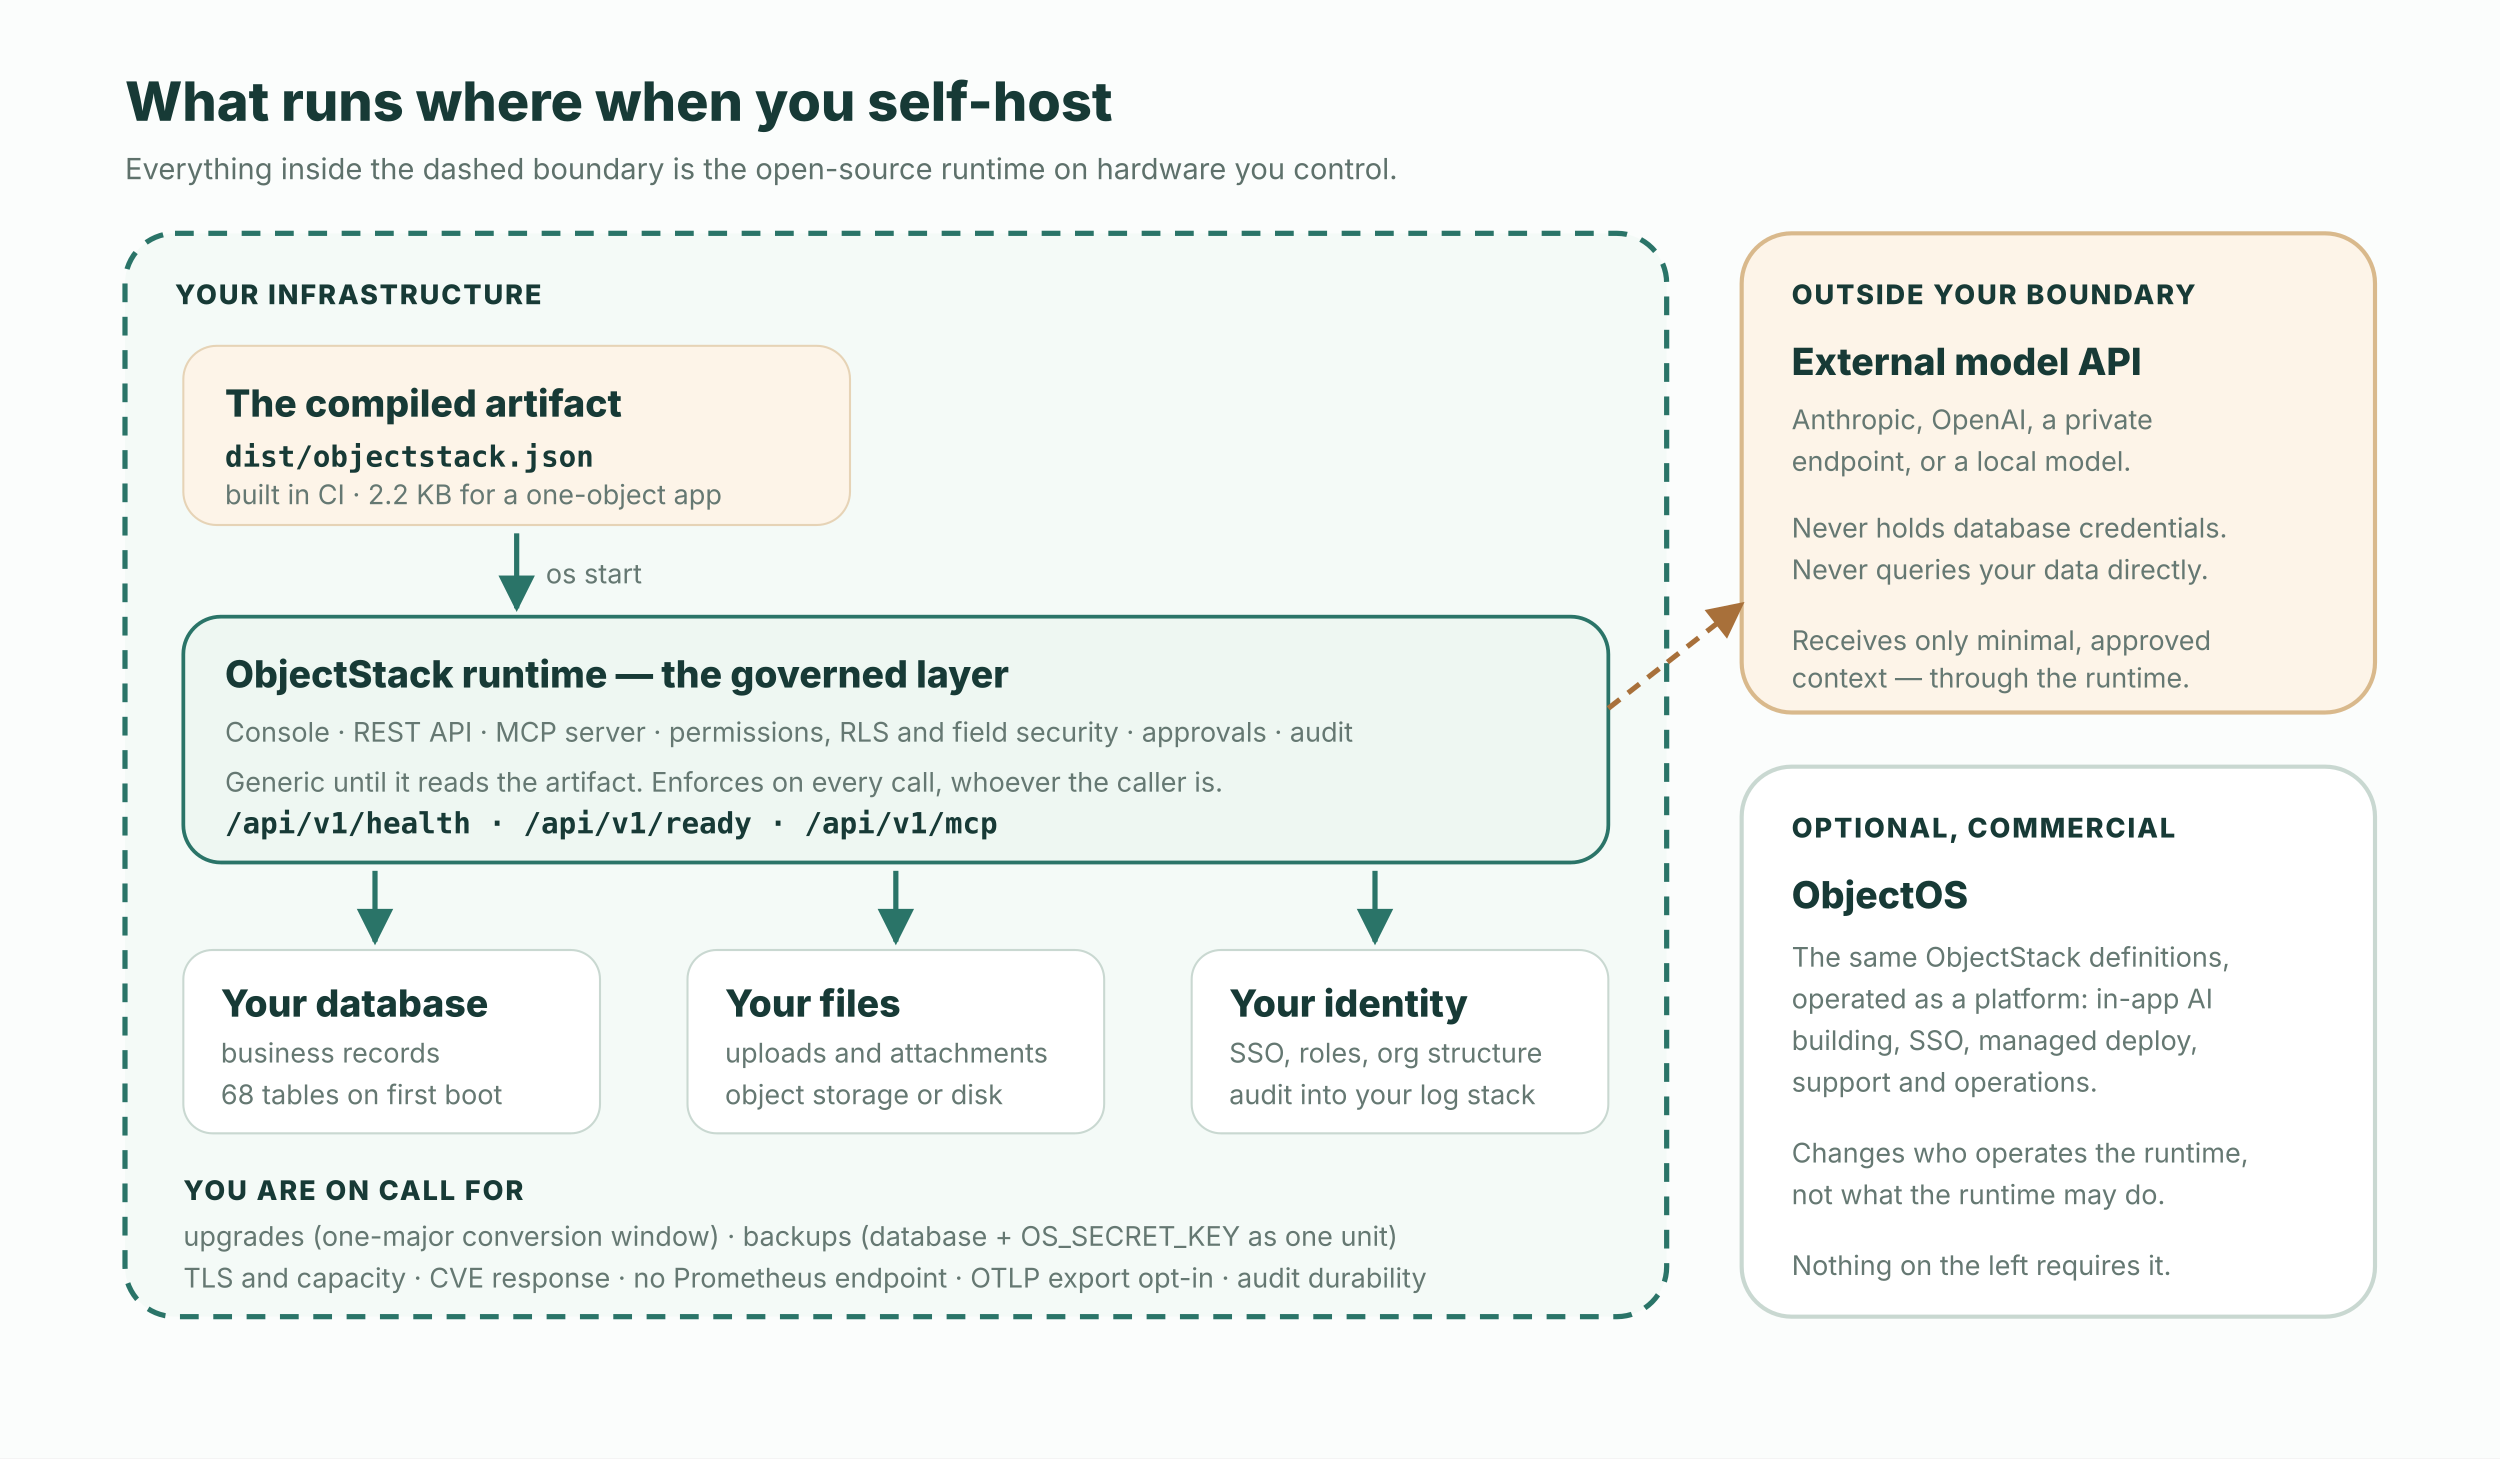
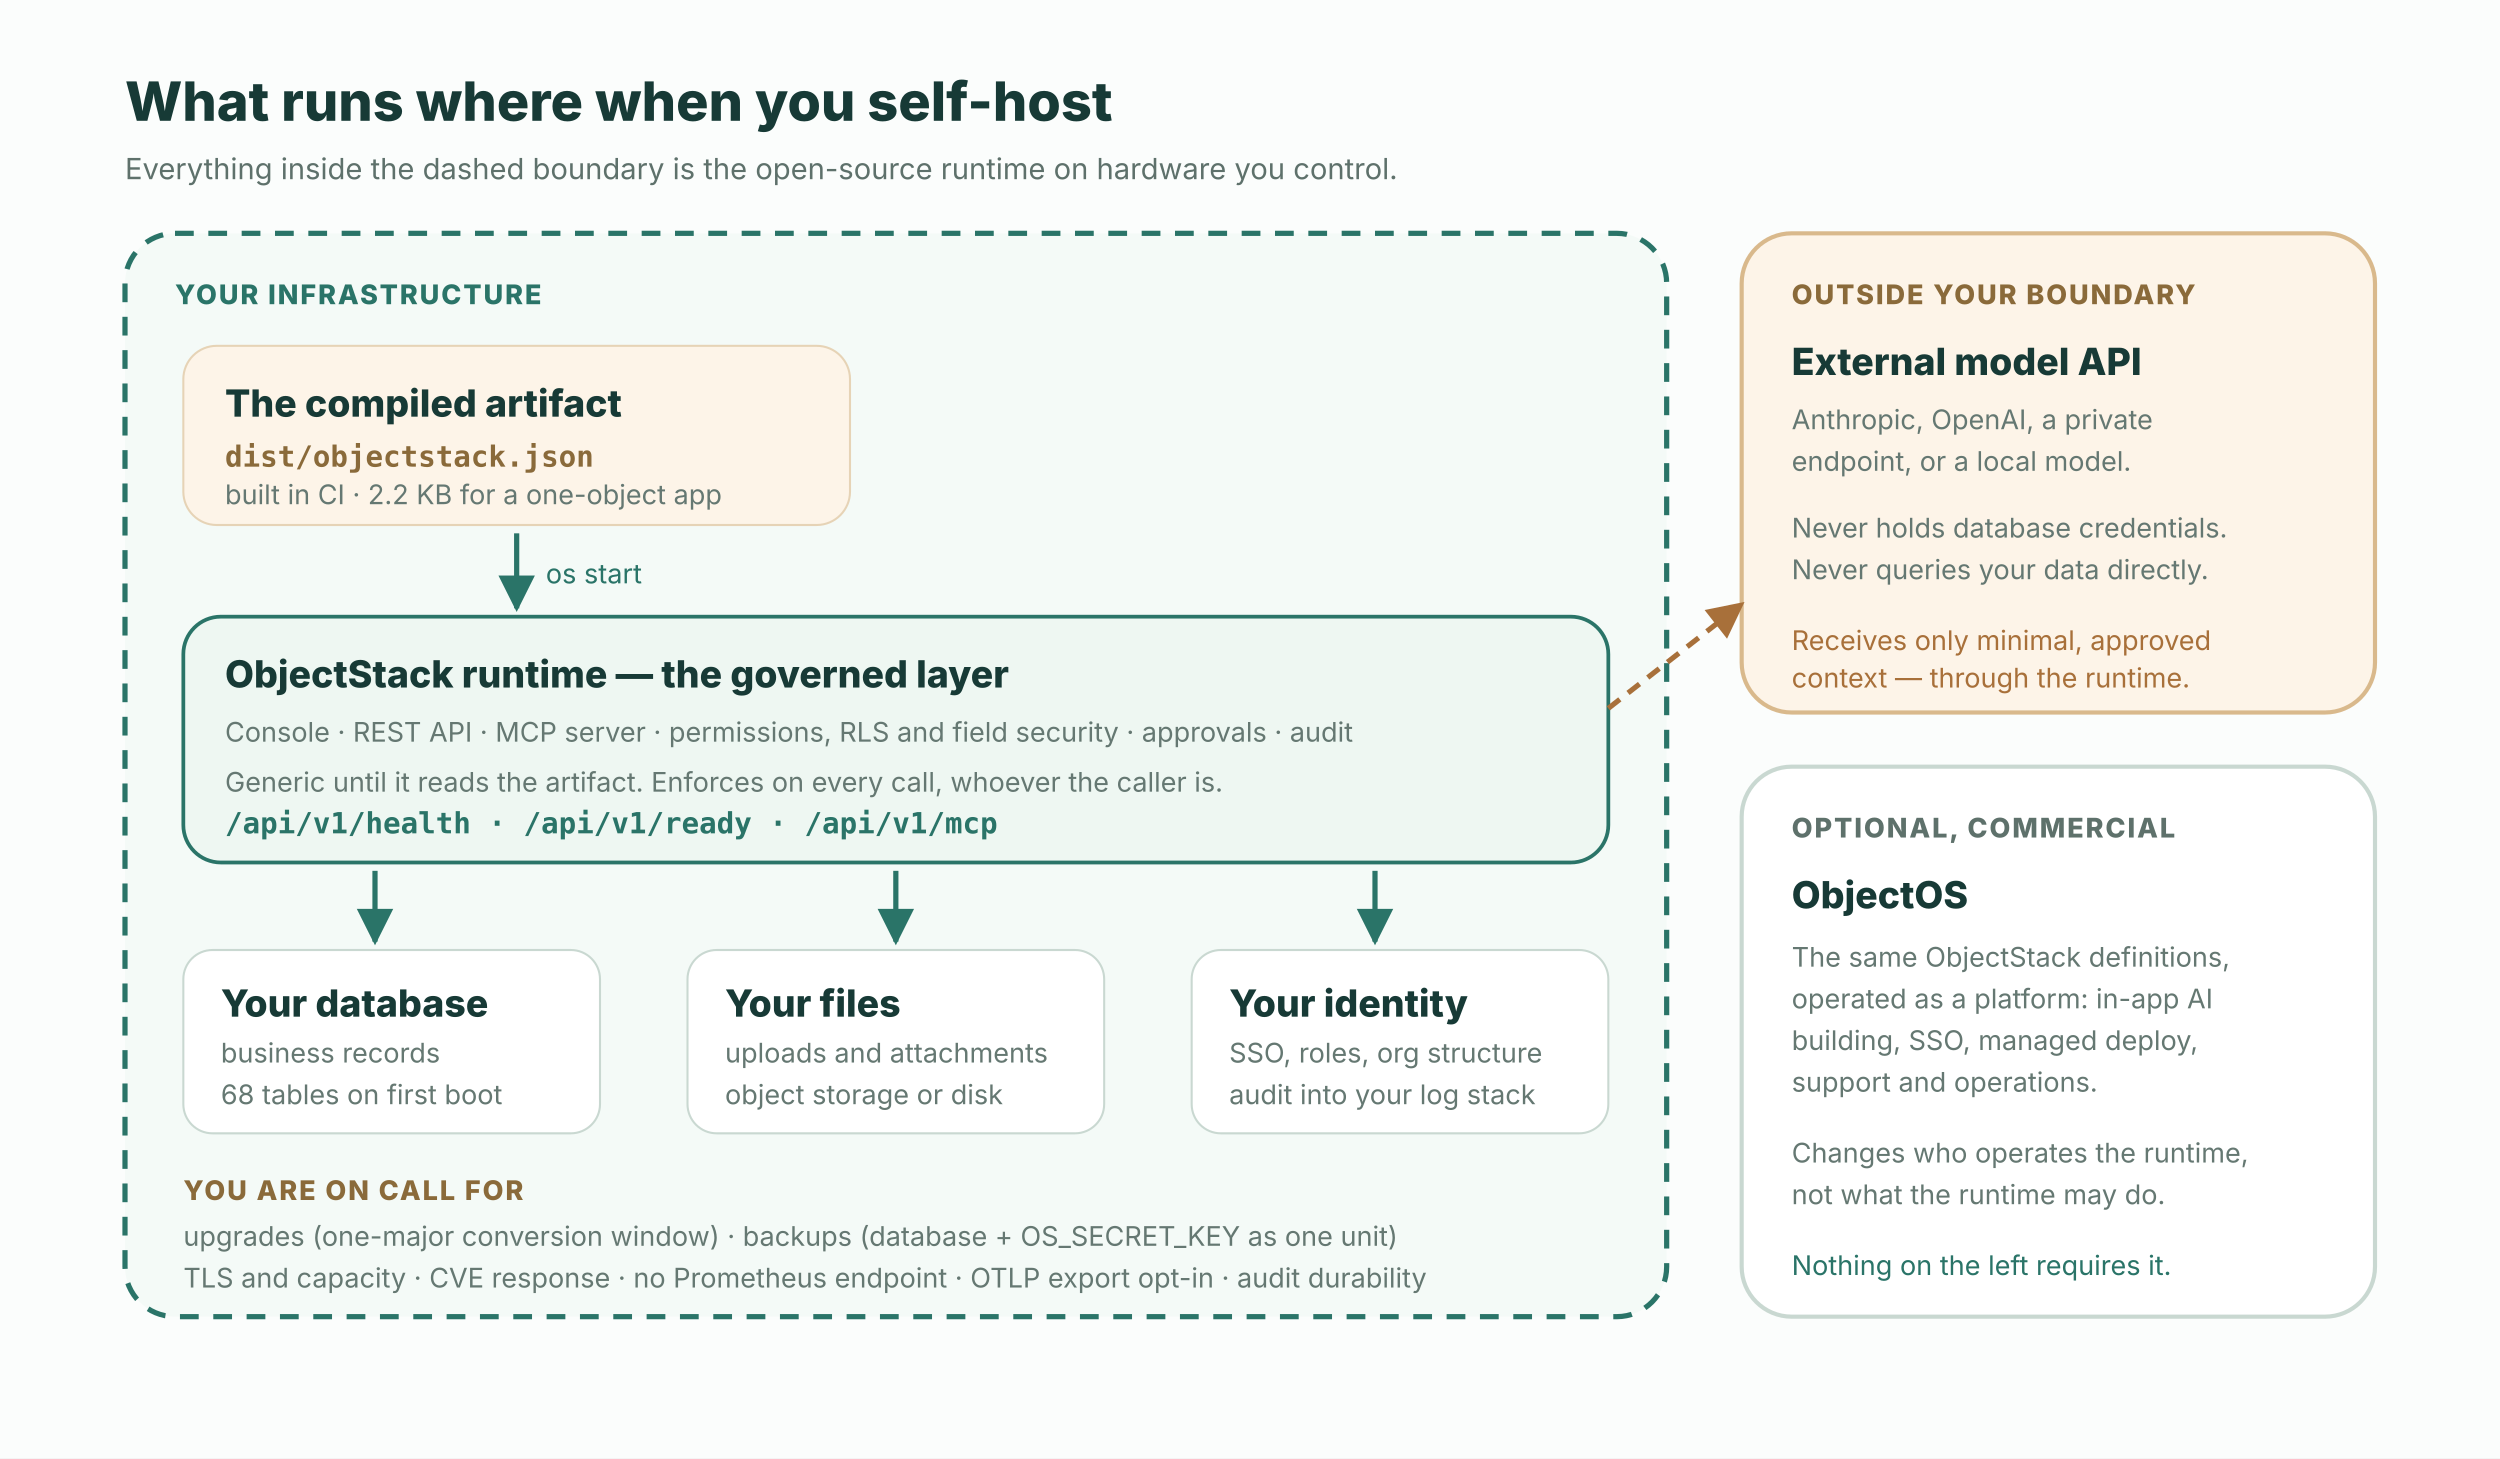
<svg xmlns="http://www.w3.org/2000/svg" viewBox="0 0 1200 700" role="img" aria-label="What runs where in a self-hosted deployment: the artifact, runtime, database, files, identity and audit log all sit inside your infrastructure, while an external model API receives only minimal approved context through the runtime">
  <defs>
    <marker id="a2" viewBox="0 0 10 10" refX="9" refY="5" markerWidth="7" markerHeight="7" orient="auto-start-reverse">
      <path d="M0 0 L10 5 L0 10 z" fill="#2a7468" />
    </marker>
    <marker id="a3" viewBox="0 0 10 10" refX="9" refY="5" markerWidth="7" markerHeight="7" orient="auto-start-reverse">
      <path d="M0 0 L10 5 L0 10 z" fill="#a8703a" />
    </marker>
    <style>
      text{font-family:-apple-system,BlinkMacSystemFont,"Segoe UI",sans-serif;fill:#173a36}
      .h{font-size:26px;font-weight:780}
      .cap{font-size:13px;font-weight:780;letter-spacing:.07em}
      .label{font-size:18px;font-weight:760}
      .small{font-size:13px;fill:#657872}
      .mono{font-family:ui-monospace,SFMono-Regular,Menlo,monospace;font-size:14px;font-weight:600}
      .note{font-size:14px;fill:#5e716b}
    </style>
  </defs>
  <rect width="1200" height="700" fill="#fbfdfc" />
  <text x="60" y="58" class="h">What runs where when you self-host</text>
  <text x="60" y="86" class="note">Everything inside the dashed boundary is the open-source runtime on hardware you control.</text>
  <rect x="60" y="112" width="740" height="520" rx="24" fill="#f4faf7" stroke="#2a7468" stroke-width="2.5" stroke-dasharray="9 7" />
-   <text x="84" y="146" class="cap" fill="#2a7468">YOUR INFRASTRUCTURE</text>
+   <text x="84" y="146" class="cap" style="fill:#2a7468">YOUR INFRASTRUCTURE</text>
  <g transform="translate(88 166)">
    <rect width="320" height="86" rx="16" fill="#fdf4e8" stroke="#e6d3b6" />
    <text x="20" y="34" class="label">The compiled artifact</text>
-     <text x="20" y="58" class="mono" fill="#8a6a3a">dist/objectstack.json</text>
+     <text x="20" y="58" class="mono" style="fill:#8a6a3a">dist/objectstack.json</text>
    <text x="20" y="76" class="small">built in CI · 2.2 KB for a one-object app</text>
  </g>
  <line x1="248" y1="256" x2="248" y2="292" stroke="#2a7468" stroke-width="2.5" marker-end="url(#a2)" />
-   <text x="262" y="280" class="small" fill="#2a7468">os start</text>
+   <text x="262" y="280" class="small" style="fill:#2a7468">os start</text>
  <g transform="translate(88 296)">
    <rect width="684" height="118" rx="18" fill="#eef7f2" stroke="#2a7468" stroke-width="1.8" />
    <text x="20" y="34" class="label">ObjectStack runtime — the governed layer</text>
    <text x="20" y="60" class="small">Console · REST API · MCP server · permissions, RLS and field security · approvals · audit</text>
    <text x="20" y="84" class="small">Generic until it reads the artifact. Enforces on every call, whoever the caller is.</text>
-     <text x="20" y="104" class="mono" fill="#2a7468">/api/v1/health · /api/v1/ready · /api/v1/mcp</text>
+     <text x="20" y="104" class="mono" style="fill:#2a7468">/api/v1/health · /api/v1/ready · /api/v1/mcp</text>
  </g>
  <line x1="180" y1="418" x2="180" y2="452" stroke="#2a7468" stroke-width="2.5" marker-end="url(#a2)" />
  <line x1="430" y1="418" x2="430" y2="452" stroke="#2a7468" stroke-width="2.5" marker-end="url(#a2)" />
  <line x1="660" y1="418" x2="660" y2="452" stroke="#2a7468" stroke-width="2.5" marker-end="url(#a2)" />
  <g transform="translate(88 456)">
    <rect width="200" height="88" rx="14" fill="#ffffff" stroke="#c9d8d1" />
    <text x="18" y="32" class="label">Your database</text>
    <text x="18" y="54" class="small">business records</text>
    <text x="18" y="74" class="small">68 tables on first boot</text>
  </g>
  <g transform="translate(330 456)">
    <rect width="200" height="88" rx="14" fill="#ffffff" stroke="#c9d8d1" />
    <text x="18" y="32" class="label">Your files</text>
    <text x="18" y="54" class="small">uploads and attachments</text>
    <text x="18" y="74" class="small">object storage or disk</text>
  </g>
  <g transform="translate(572 456)">
    <rect width="200" height="88" rx="14" fill="#ffffff" stroke="#c9d8d1" />
    <text x="18" y="32" class="label">Your identity</text>
    <text x="18" y="54" class="small">SSO, roles, org structure</text>
    <text x="18" y="74" class="small">audit into your log stack</text>
  </g>
-   <text x="88" y="576" class="cap" fill="#8a6a3a">YOU ARE ON CALL FOR</text>
+   <text x="88" y="576" class="cap" style="fill:#8a6a3a">YOU ARE ON CALL FOR</text>
  <text x="88" y="598" class="small">upgrades (one-major conversion window) · backups (database + OS_SECRET_KEY as one unit)</text>
  <text x="88" y="618" class="small">TLS and capacity · CVE response · no Prometheus endpoint · OTLP export opt-in · audit durability</text>
  <rect x="836" y="112" width="304" height="230" rx="24" fill="#fdf4e8" stroke="#d9b98c" stroke-width="2" />
-   <text x="860" y="146" class="cap" fill="#8a6a3a">OUTSIDE YOUR BOUNDARY</text>
+   <text x="860" y="146" class="cap" style="fill:#8a6a3a">OUTSIDE YOUR BOUNDARY</text>
  <text x="860" y="180" class="label">External model API</text>
  <text x="860" y="206" class="small">Anthropic, OpenAI, a private</text>
  <text x="860" y="226" class="small">endpoint, or a local model.</text>
  <text x="860" y="258" class="small">Never holds database credentials.</text>
  <text x="860" y="278" class="small">Never queries your data directly.</text>
-   <text x="860" y="312" class="small" fill="#a8703a">Receives only minimal, approved</text>
-   <text x="860" y="330" class="small" fill="#a8703a">context — through the runtime.</text>
+   <text x="860" y="312" class="small" style="fill:#a8703a">Receives only minimal, approved</text>
+   <text x="860" y="330" class="small" style="fill:#a8703a">context — through the runtime.</text>
  <line x1="772" y1="340" x2="836" y2="290" stroke="#a8703a" stroke-width="2.5" stroke-dasharray="7 5" marker-end="url(#a3)" />
  <rect x="836" y="368" width="304" height="264" rx="24" fill="#ffffff" stroke="#c9d8d1" stroke-width="2" />
-   <text x="860" y="402" class="cap" fill="#5e716b">OPTIONAL, COMMERCIAL</text>
+   <text x="860" y="402" class="cap" style="fill:#5e716b">OPTIONAL, COMMERCIAL</text>
  <text x="860" y="436" class="label">ObjectOS</text>
  <text x="860" y="464" class="small">The same ObjectStack definitions,</text>
  <text x="860" y="484" class="small">operated as a platform: in-app AI</text>
  <text x="860" y="504" class="small">building, SSO, managed deploy,</text>
  <text x="860" y="524" class="small">support and operations.</text>
  <text x="860" y="558" class="small">Changes who operates the runtime,</text>
  <text x="860" y="578" class="small">not what the runtime may do.</text>
-   <text x="860" y="612" class="small" fill="#2a7468">Nothing on the left requires it.</text>
+   <text x="860" y="612" class="small" style="fill:#2a7468">Nothing on the left requires it.</text>
</svg>
